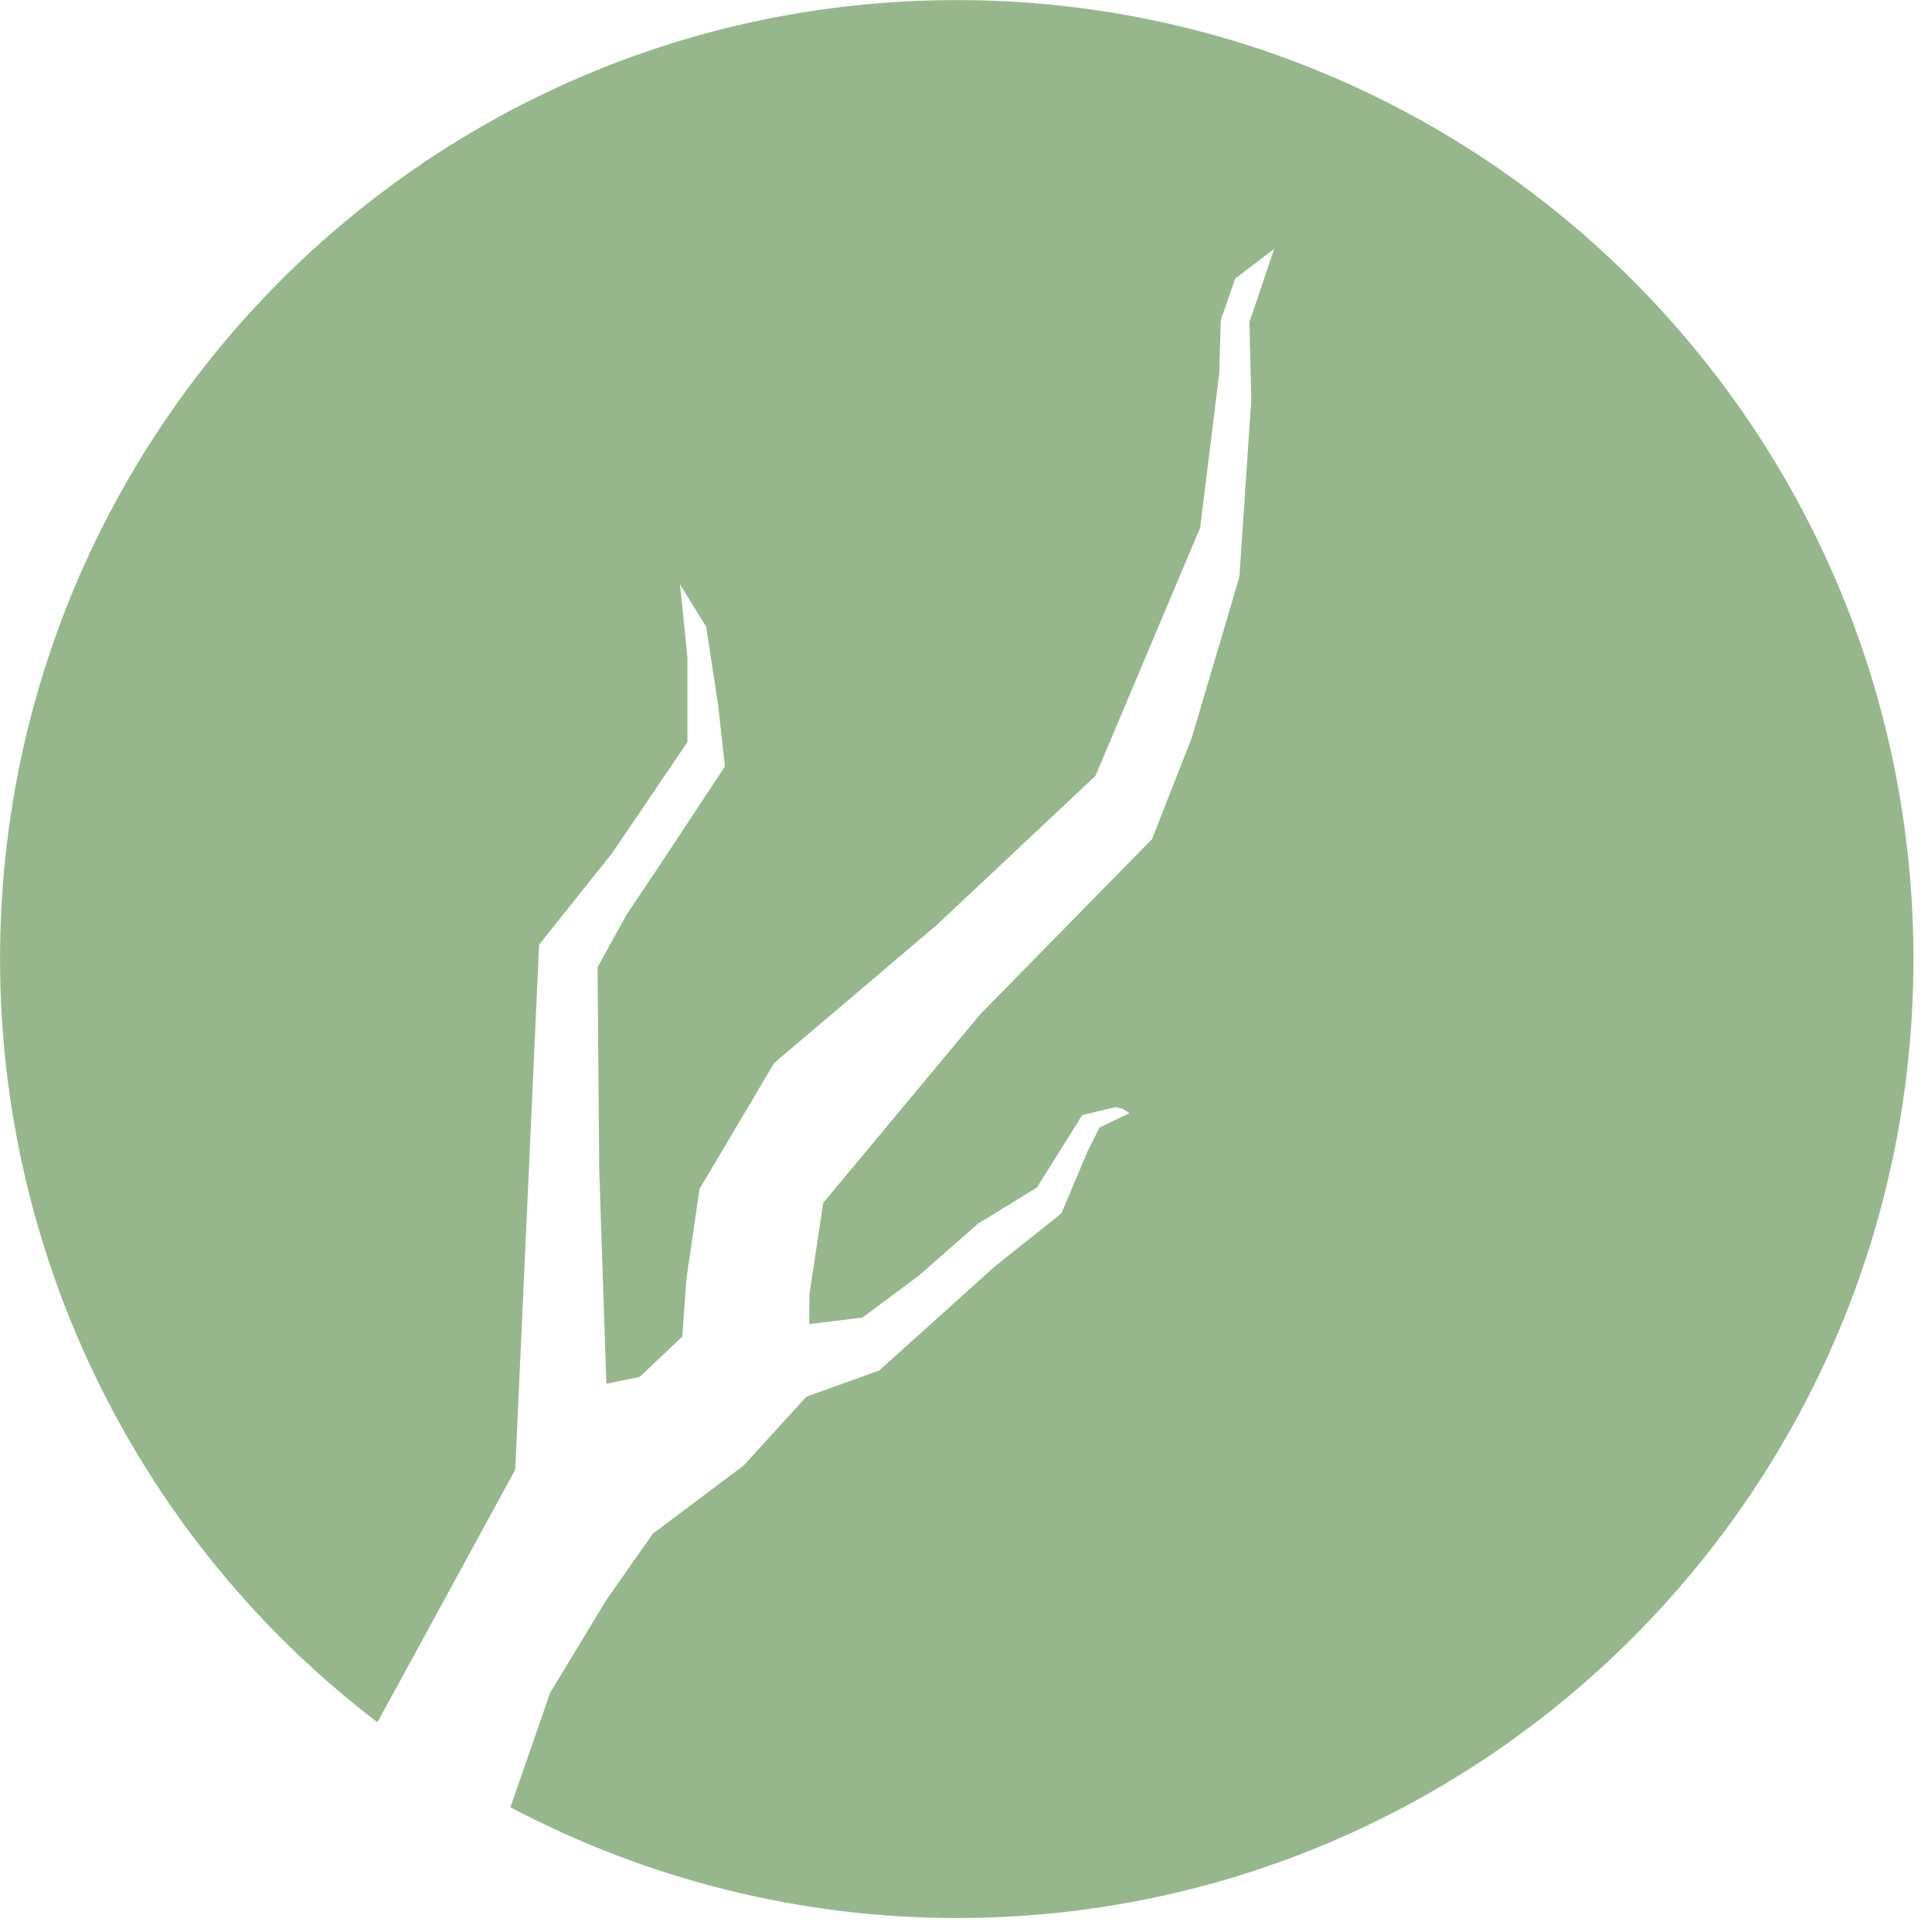
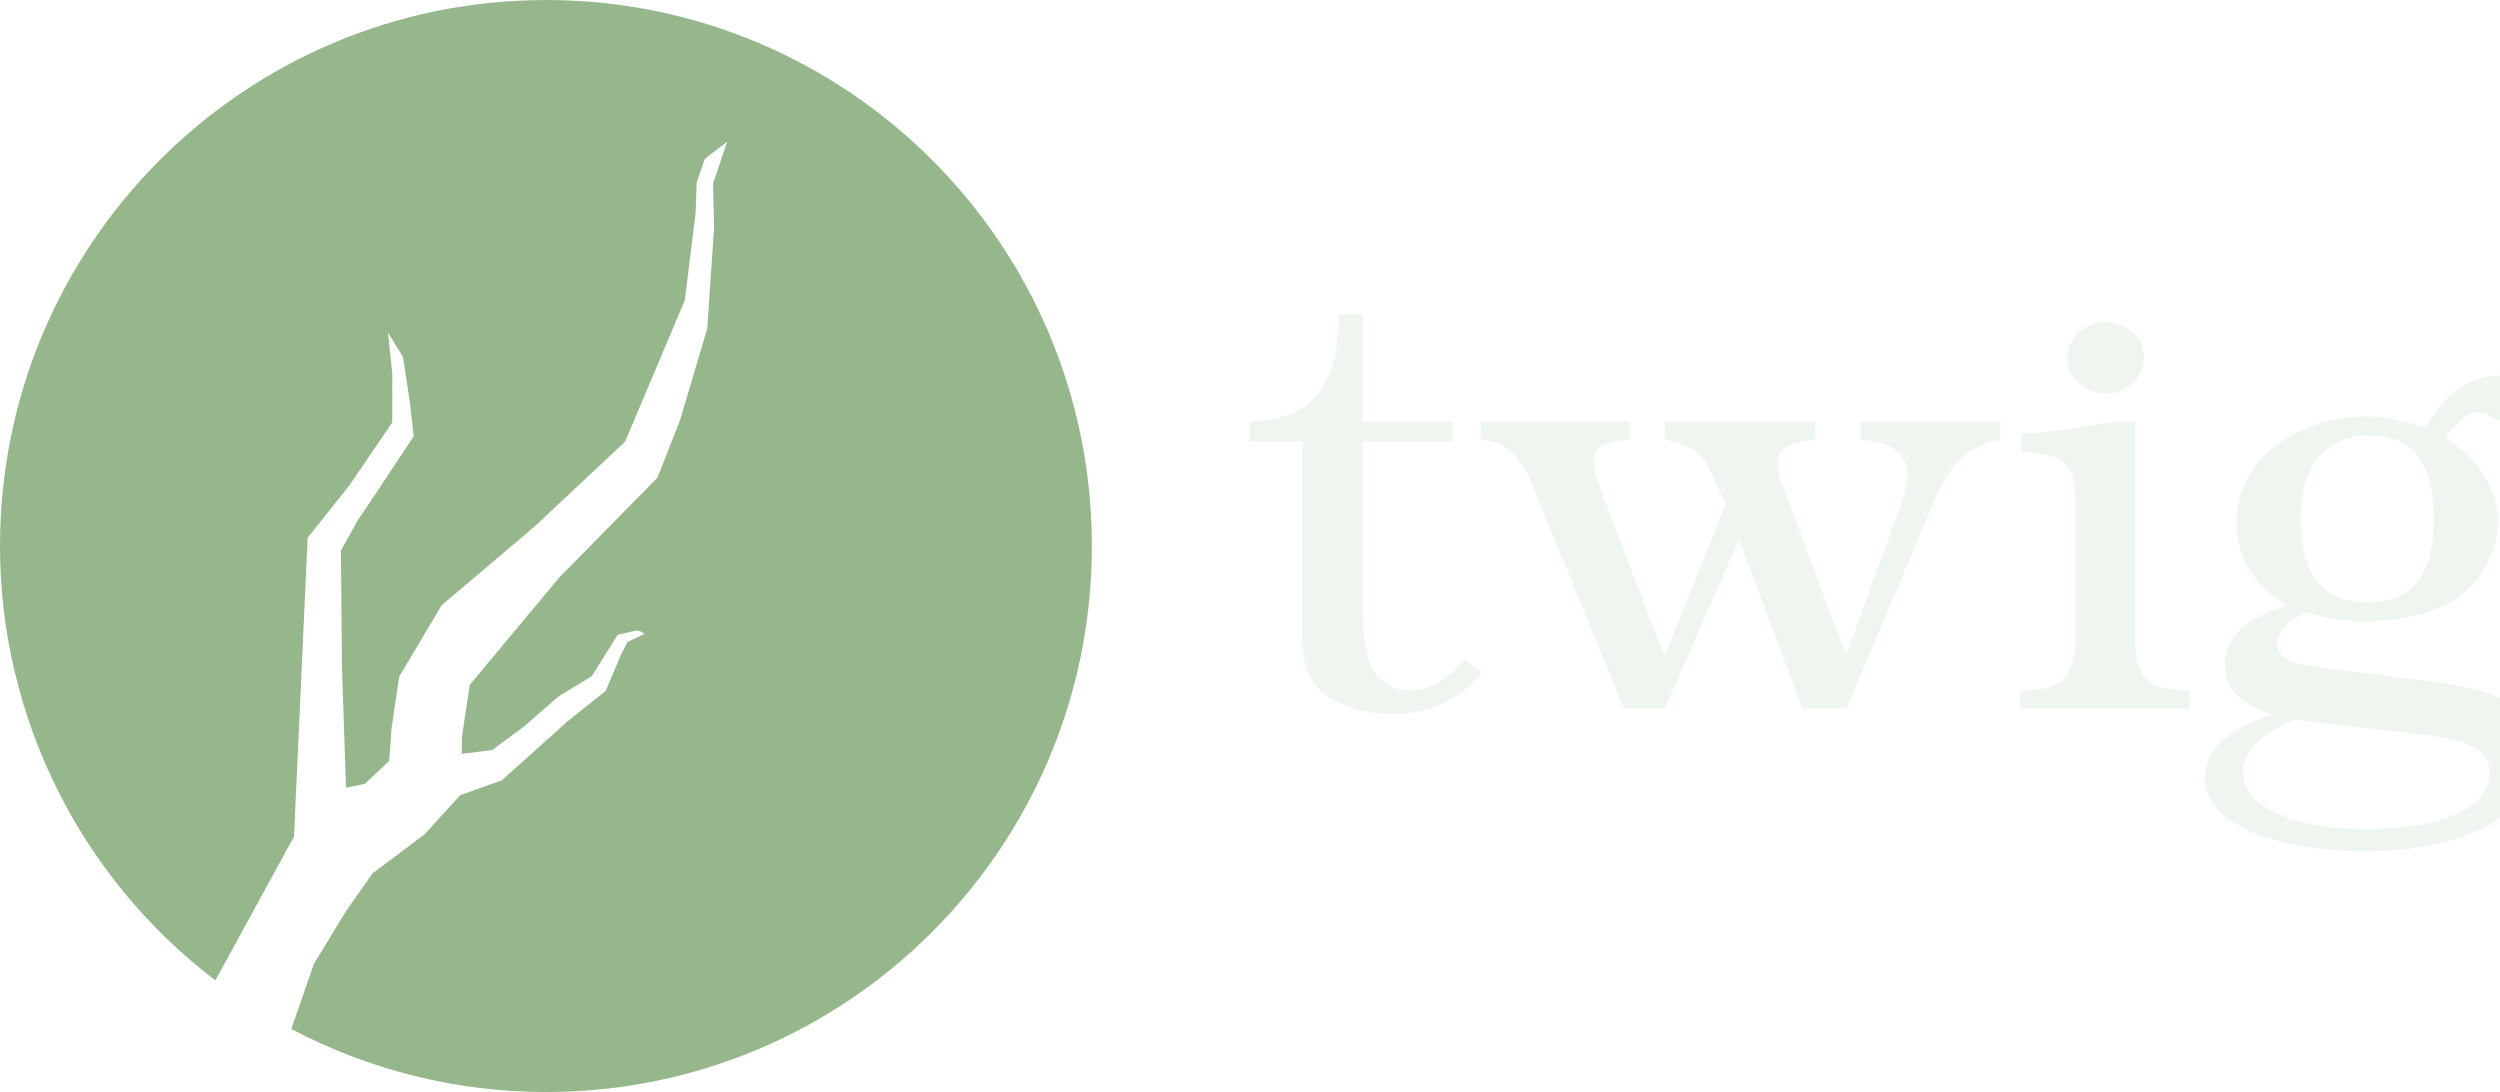
- <svg xmlns="http://www.w3.org/2000/svg" width="433" height="434" xml:space="preserve" overflow="hidden">
-   <g transform="translate(-243 -51)">
-     <path d="M5853.06 6771.4C5734.35 6771.43 5638.18 6867.71 5638.22 6986.38 5638.25 7053.51 5669.59 7116.74 5723 7157.38L5732.23 7140.52 5753.96 7100.76 5756.64 7041.95 5759.32 6983.1 5775.72 6962.59 5792.64 6937.7 5792.64 6918.62 5790.97 6902.35 5796.86 6911.86 5799.54 6929.41 5801.07 6943.16 5786.65 6964.93 5778.96 6976.38 5772.45 6988.15 5772.83 7033.66 5774.43 7081.5 5781.92 7079.97 5791.49 7070.92 5792.4 7058.14 5795.36 7037.84 5803.75 7023.74 5812.11 7009.63 5830.46 6994.1 5848.81 6978.54 5866.57 6961.9 5884.32 6945.25 5896.06 6917.47 5907.83 6889.65 5912.11 6855.1 5912.46 6843.13 5915.7 6833.83 5924.47 6827.14 5918.9 6843.58 5919.32 6860.95 5916.64 6900.68 5905.95 6936.72 5897.03 6959.42 5858.42 6998.7 5823.15 7040.97 5820.05 7061.45 5820.01 7068.13 5831.95 7066.67 5844.63 7057.27 5857.96 7045.6 5871.16 7037.52 5881.33 7021.3 5888.75 7019.52 5890.31 7019.84 5891.95 7020.85 5889.93 7021.82 5885.23 7024.08 5882.58 7029.31 5876.66 7043.31 5861.62 7055.28 5835.72 7078.54 5819.38 7084.39 5805.28 7099.82 5784.84 7115.14 5774.33 7130.11 5761.79 7150.79 5752.88 7176.42C5783.8 7192.72 5818.24 7201.25 5853.19 7201.25 5971.86 7201.21 6068.07 7105.01 6068.07 6986.31L6068.07 6986.2C6068 6867.5 5971.76 6771.33 5853.06 6771.4Z" fill="#96B78C" transform="matrix(1 0 0 1.00231 -5395.21 -6736.02)" />
+ <svg xmlns="http://www.w3.org/2000/svg" width="72.184mm" height="31.523mm" viewBox="0 0 72.184 31.523" version="1.1" id="svg1" xml:space="preserve">
+   <defs id="defs1" />
+   <g id="layer1" transform="translate(-13.2231,-11.52842)">
+     <path id="path1-8" style="fill:#96b78c;fill-opacity:1;stroke:none;stroke-width:1.671;stroke-dasharray:none;stroke-opacity:1" d="m 28.978,11.53 a 15.762,15.762 0 0 0 -15.755,15.766 15.762,15.762 0 0 0 6.218,12.539 l 0.677,-1.236 1.594,-2.915 0.197,-4.314 0.197,-4.315 1.201,-1.506 1.242,-1.824 0.001,-1.401 -0.124,-1.19 0.432,0.695 0.197,1.288 0.112,1.008 -1.057,1.597 -0.565,0.841 -0.478,0.862 0.029,3.337 0.117,3.51 0.548,-0.113 0.702,-0.665 0.066,-0.937 0.219,-1.488 0.614,-1.033 0.614,-1.033 1.346,-1.14 1.345,-1.141 1.302,-1.221 1.302,-1.219 0.862,-2.04 0.862,-2.04 0.314,-2.532 0.029,-0.877 0.239,-0.683 0.643,-0.49 -0.408,1.205 0.029,1.276 -0.197,2.914 -0.784,2.64 -0.654,1.665 -2.833,2.881 -2.586,3.1 -0.226,1.502 -0.003,0.491 0.876,-0.108 0.928,-0.687 0.978,-0.856 0.969,-0.591 0.747,-1.192 0.544,-0.129 0.113,0.024 0.121,0.074 -0.148,0.071 -0.346,0.165 -0.194,0.384 -0.434,1.027 -1.102,0.879 -1.9,1.705 -1.199,0.429 -1.032,1.131 -1.5,1.126 -0.771,1.098 -0.92,1.515 -0.654,1.88 a 15.762,15.762 0 0 0 7.356,1.82 15.762,15.762 0 0 0 15.759,-15.762 v -0.009 A 15.762,15.762 0 0 0 28.975,11.528 Z" />
+     <text xml:space="preserve" style="font-size:17.639px;line-height:0;letter-spacing:0px;writing-mode:lr-tb;direction:ltr;fill:#eff6ef;fill-opacity:1;stroke-width:3.051" x="47.364" y="33.053" id="text1" transform="scale(1.033242,0.9678272)">
+       <tspan id="tspan1" style="font-style:normal;font-variant:normal;font-weight:300;font-stretch:normal;font-size:17.639px;font-family:'Bookman Old Style';-inkscape-font-specification:'Bookman Old Style Light';letter-spacing:0px;fill:#eff6ef;fill-opacity:1;stroke-width:3.051" x="47.364" y="33.053">twig</tspan>
+     </text>
  </g>
</svg>
